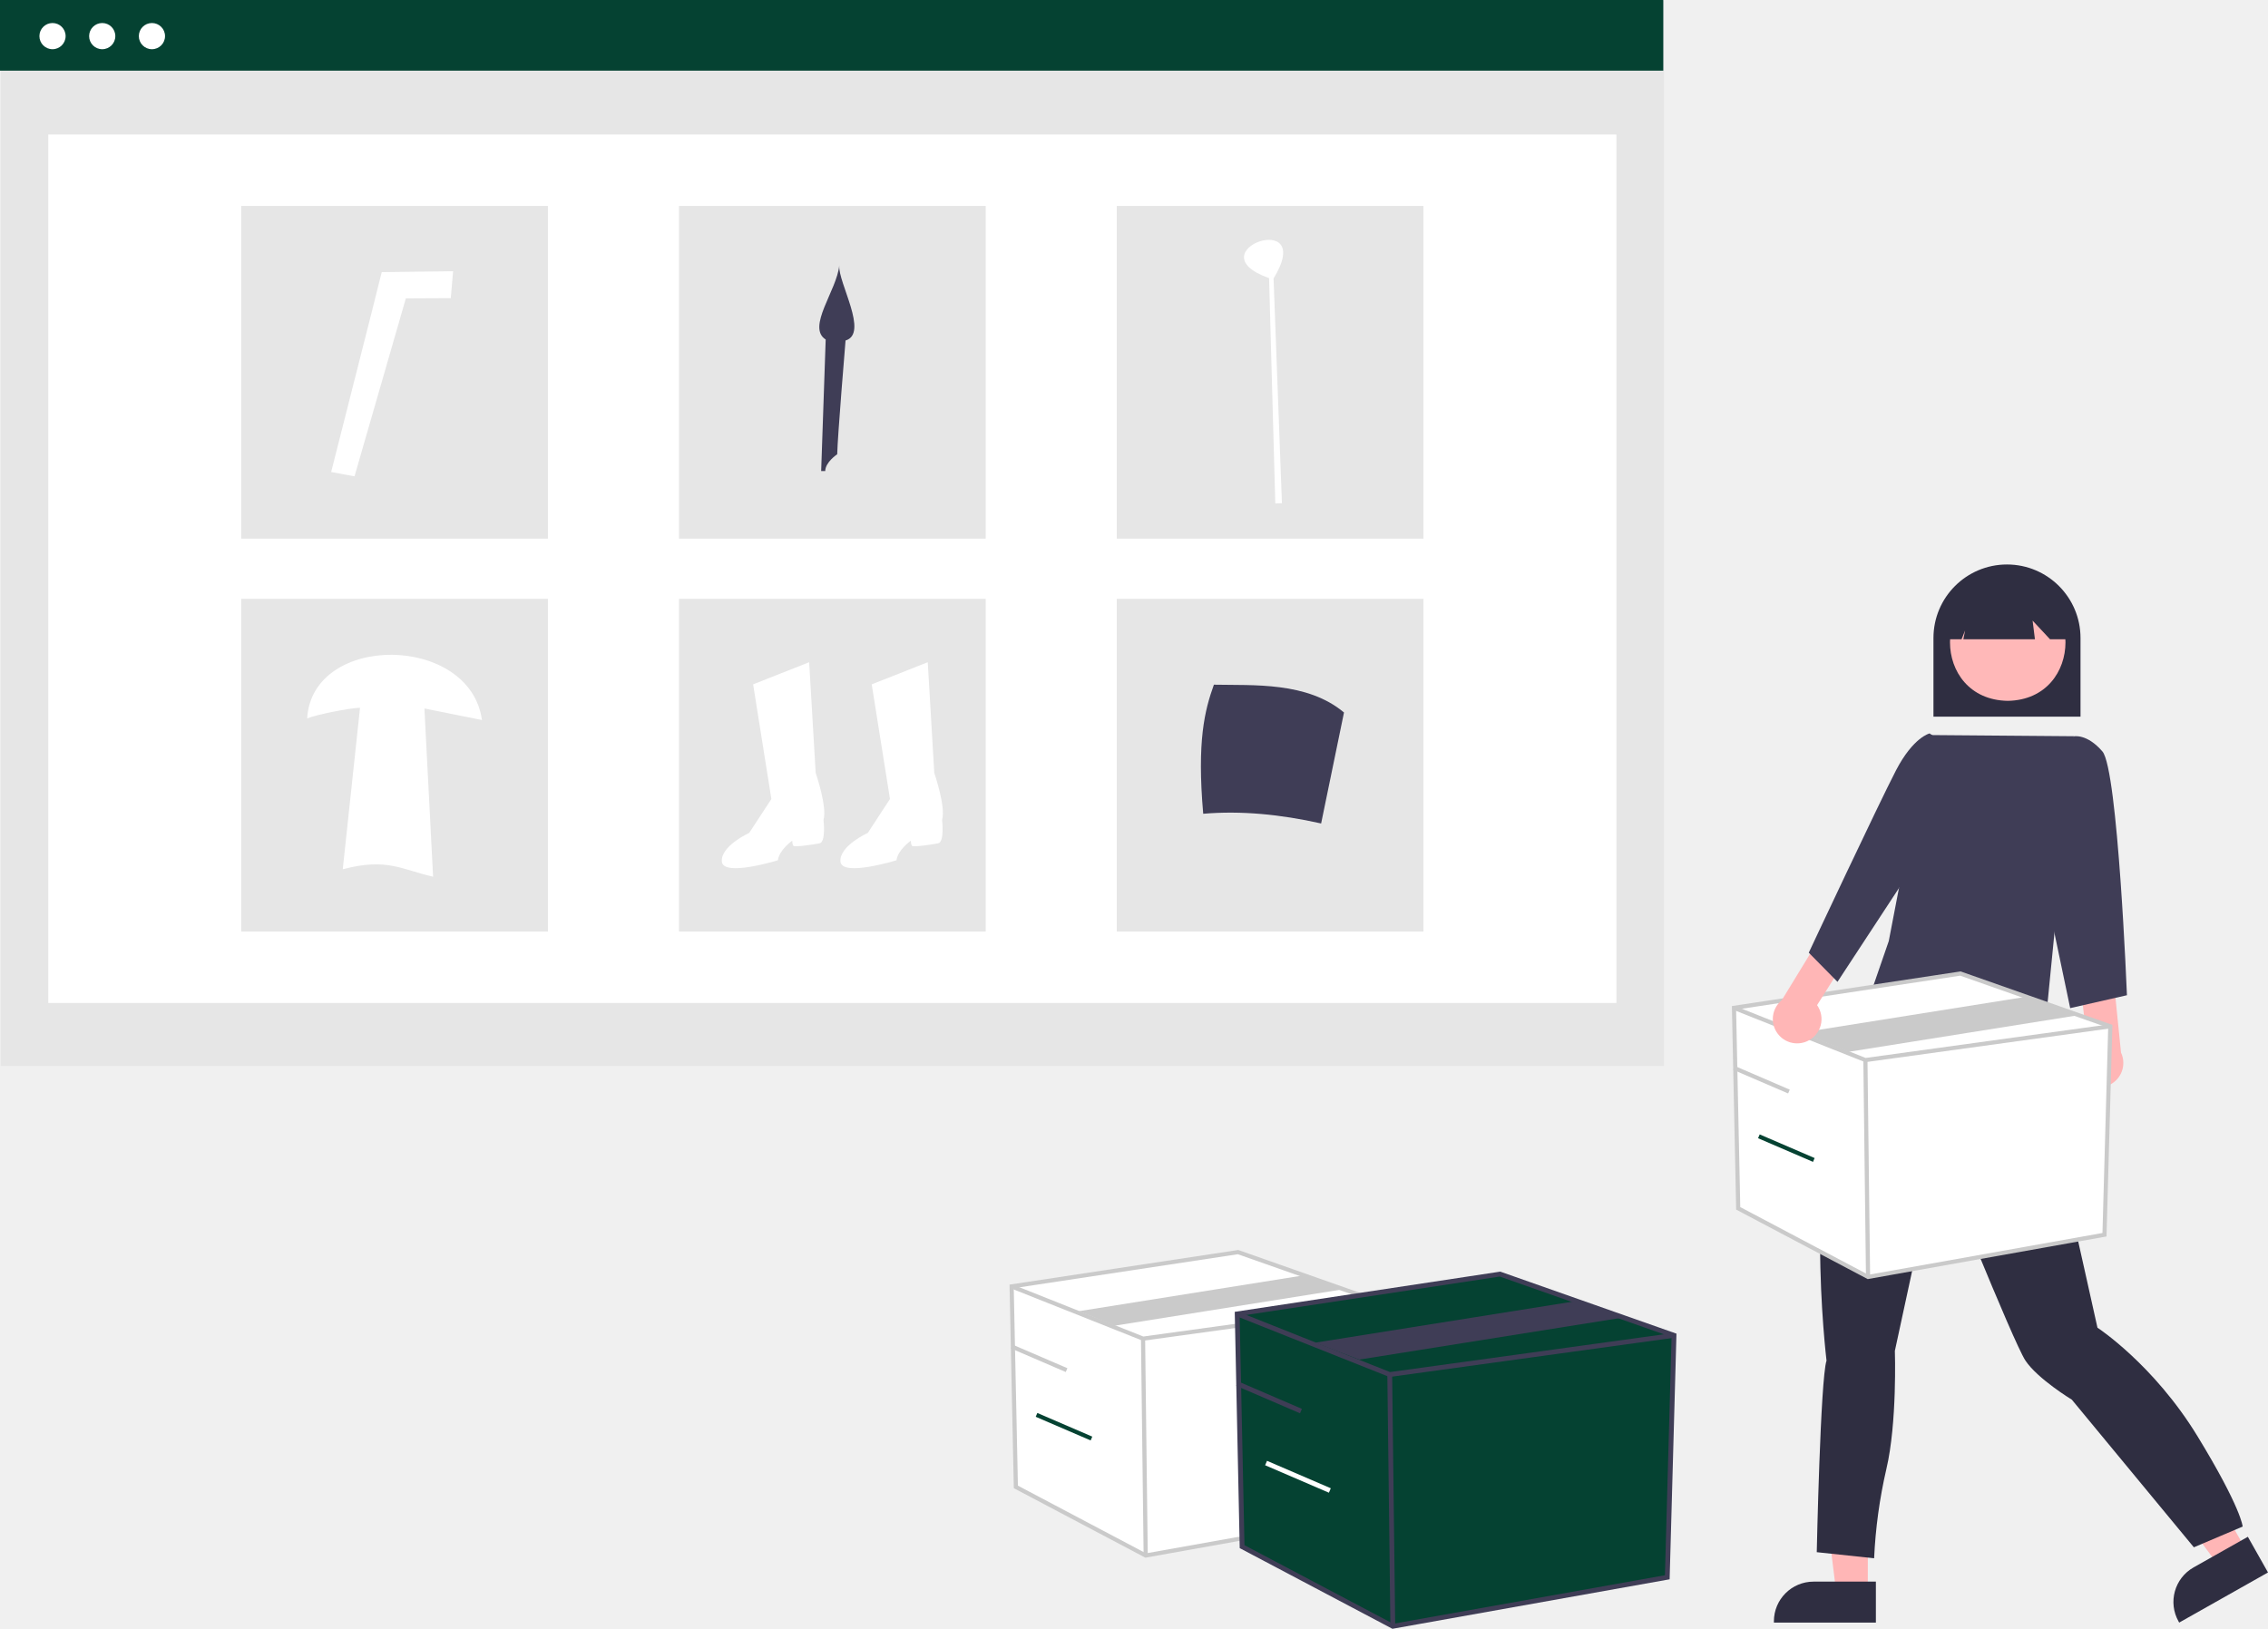
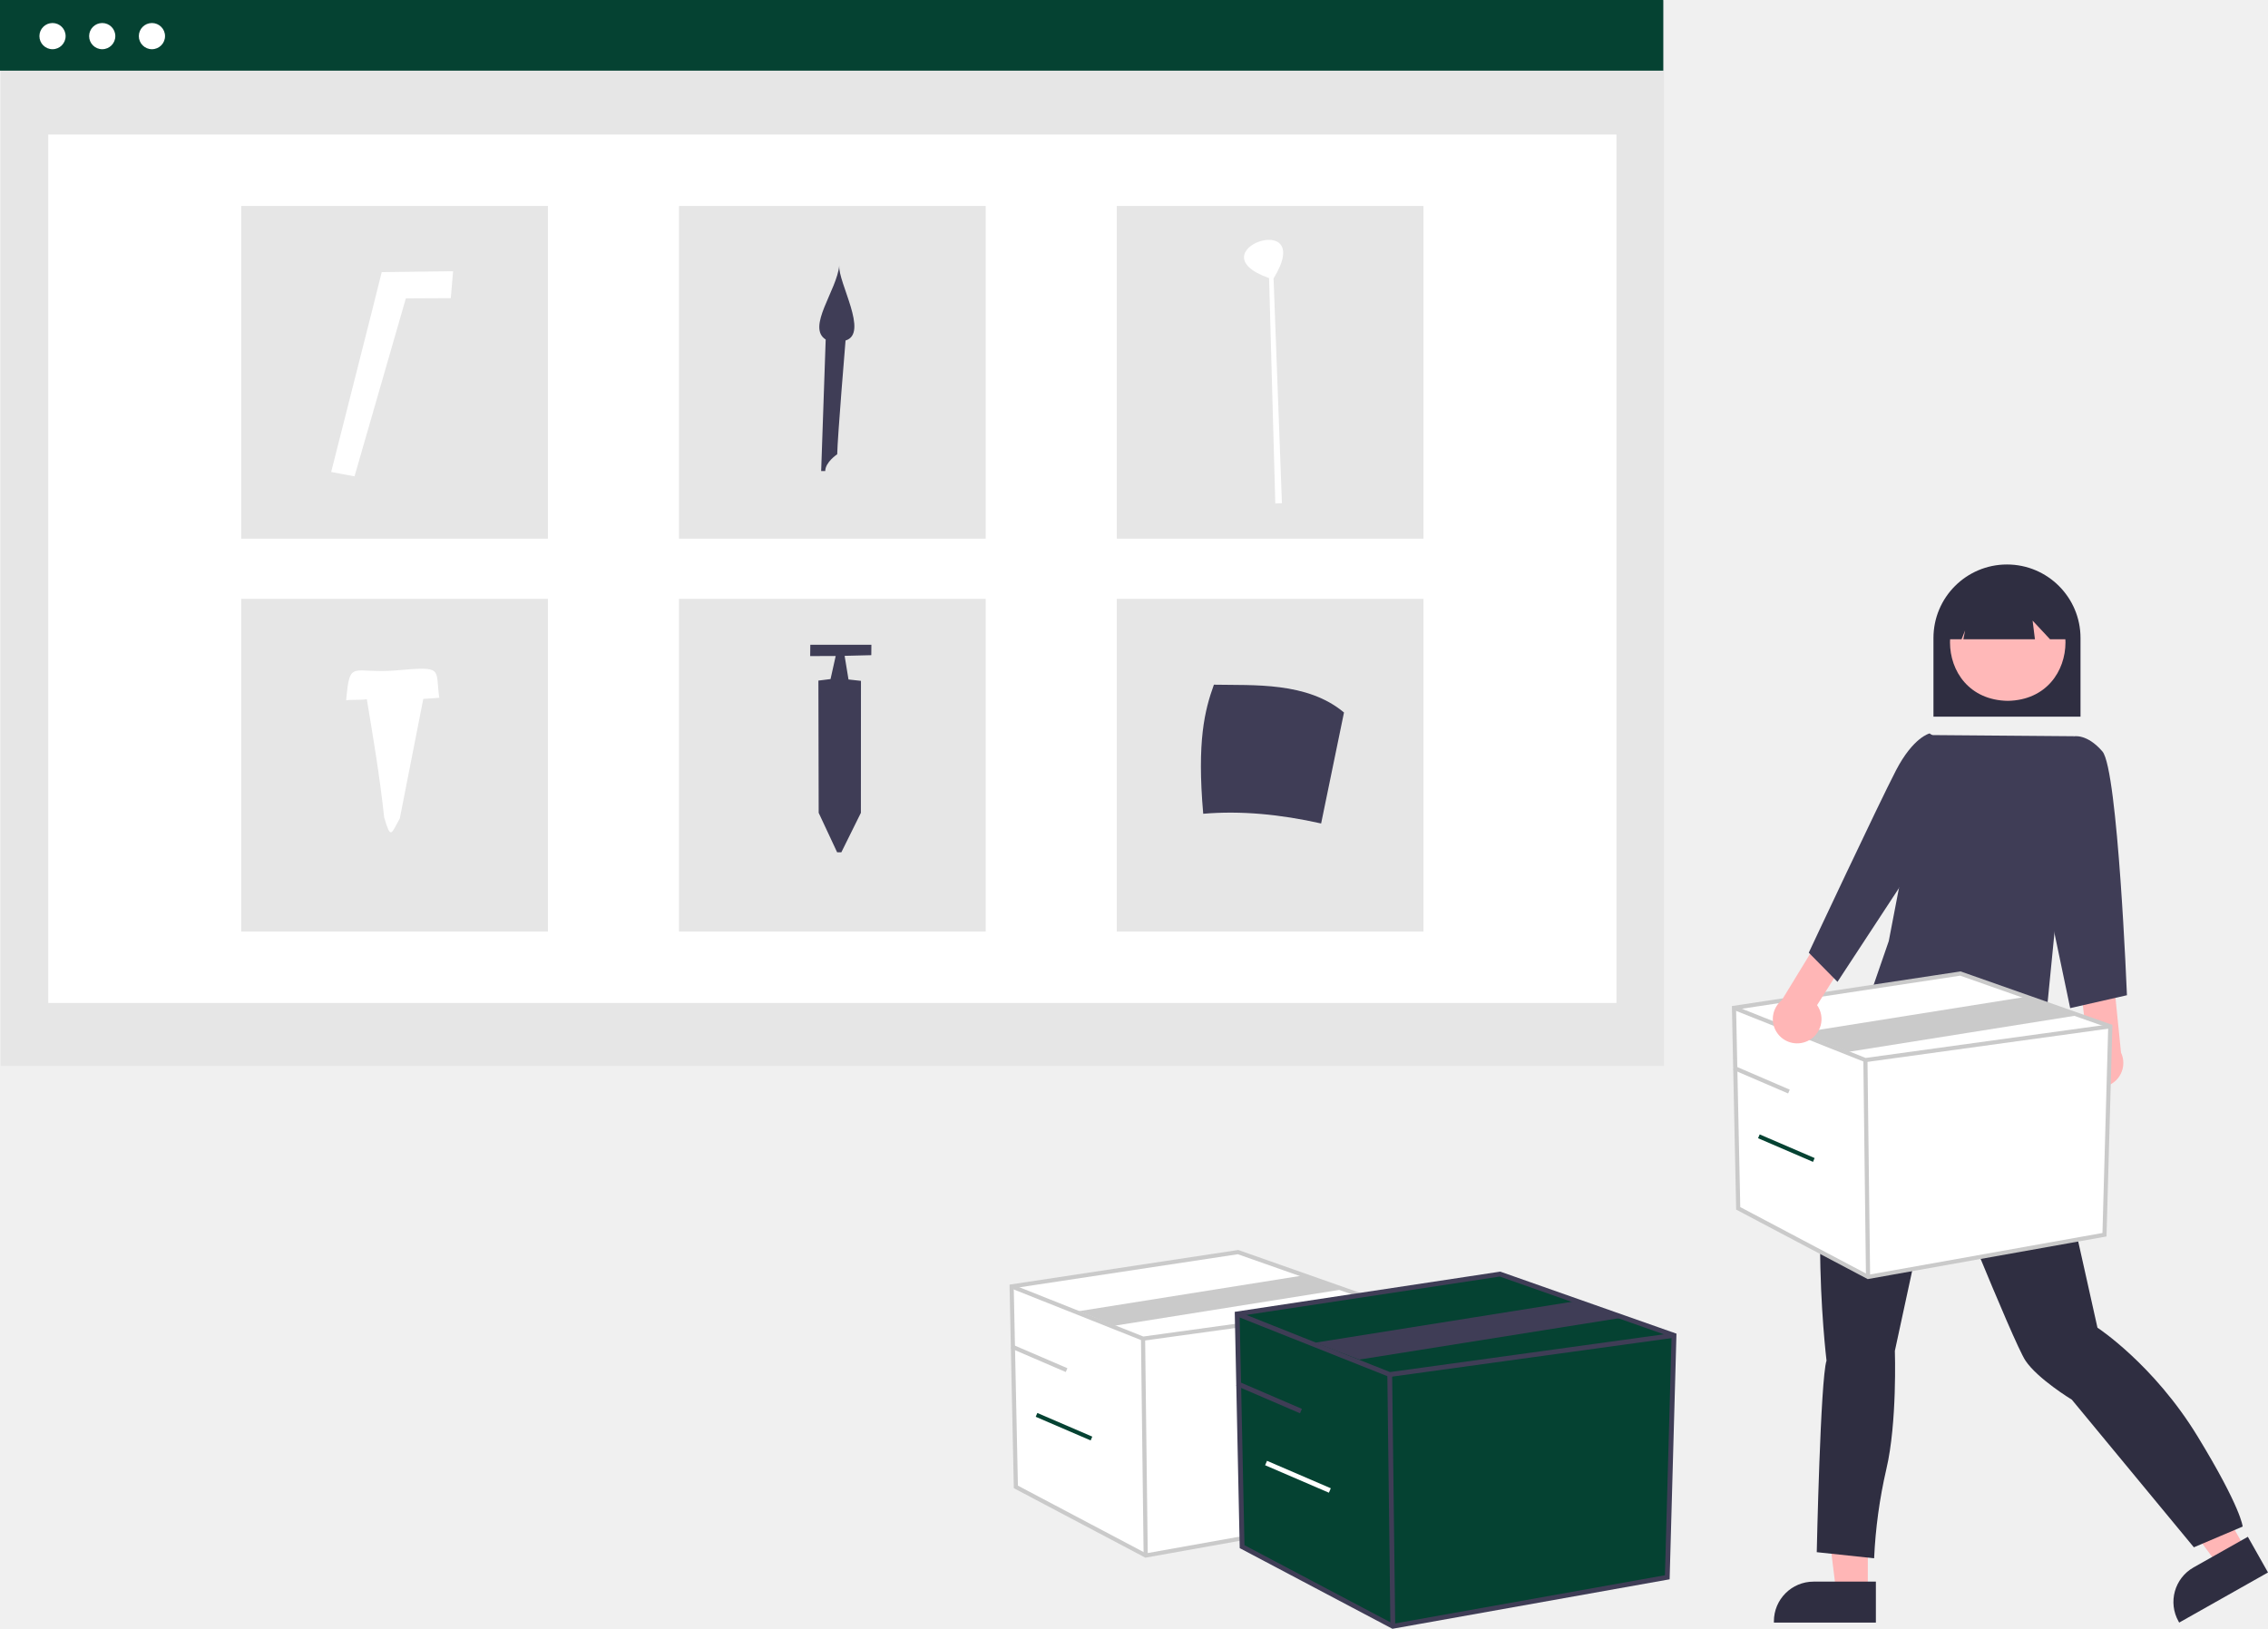
<svg xmlns="http://www.w3.org/2000/svg" data-name="Layer 1" width="879.125" height="631.485" viewBox="0 0 879.125 631.485" version="1.1" id="svg818">
  <defs id="defs822" />
  <rect id="b93b1ef9-49b5-4354-905b-d9dddde45a10" data-name="Rectangle 338" x="0.275" y="0.365" width="644.725" height="412.91" fill="#e6e6e6" />
  <rect id="ef7485f9-8ecd-46d9-949e-abdd8aa9e360" data-name="Rectangle 339" x="18.711" y="52.154" width="607.853" height="336.693" fill="#fff" />
  <rect id="b4c2a7ec-beab-40bc-b587-23a202562f78" data-name="Rectangle 340" width="644.725" height="27.39" fill="#054232" />
  <circle id="bd6d3ebf-cb6f-4fcb-b7cd-ad5a287d3324" data-name="Ellipse 513" cx="20.355" cy="14.004" r="5.077" fill="#fff" />
  <circle id="efb1158e-7a7d-4adb-9063-fc7dc50c76d5" data-name="Ellipse 514" cx="39.624" cy="14.004" r="5.077" fill="#fff" />
  <circle id="b51f9e19-f36b-4f29-afd5-008bb0fc20dd" data-name="Ellipse 515" cx="58.893" cy="14.004" r="5.077" fill="#fff" />
  <rect id="b636d421-4358-445b-b124-1d058e78c733" data-name="Rectangle 341" x="93.5" y="79.848" width="118.887" height="128.982" fill="#e6e6e6" />
  <rect id="ab9c902d-64a9-4a2b-a9ec-6dc7022c80f6" data-name="Rectangle 342" x="263.193" y="79.848" width="118.887" height="128.982" fill="#e6e6e6" />
  <rect id="f4a232af-026e-479b-8040-5c62e5965d9e" data-name="Rectangle 343" x="432.885" y="79.848" width="118.887" height="128.982" fill="#e6e6e6" />
  <rect id="ada16aa4-f84d-4851-87ee-a2852d96226a" data-name="Rectangle 344" x="93.5" y="232.176" width="118.887" height="128.982" fill="#e6e6e6" />
  <rect id="ebfcbe07-3b81-4d69-a4f5-6a8318d20e8d" data-name="Rectangle 345" x="263.193" y="232.176" width="118.887" height="128.982" fill="#e6e6e6" />
  <rect id="ead16b6d-d132-49a9-a42f-1f570e523a46" data-name="Rectangle 346" x="432.885" y="232.176" width="118.887" height="128.982" fill="#e6e6e6" />
-   <path id="ab8ff6e3-f37e-4992-8347-ee905fdba816-165" data-name="Path 2643" d="M452.365,399.583l21.722-8.588,2.526,42.939s4.546,13.134,3.031,18.186c0,0,1.01,8.588-1.516,9.093s-9.6,1.516-10.1,1.01-.505-2.021-.505-2.021-5.052,3.536-5.557,7.577c0,0-21.217,6.567-21.722.505s10.608-11.114,10.608-11.114l8.588-13.134Z" transform="translate(-160.4375 -134.2577)" fill="#fff" />
-   <path id="e647835b-1773-4993-9de9-376235a5ef39-166" data-name="Path 2644" d="M498.337,399.583l21.719-8.588,2.526,42.939s4.546,13.134,3.031,18.186c0,0,1.01,8.588-1.516,9.093s-9.6,1.516-10.1,1.01-.505-2.021-.505-2.021-5.052,3.536-5.557,7.577c0,0-21.217,6.567-21.722.505s10.608-11.114,10.608-11.114l8.588-13.134Z" transform="translate(-160.4375 -134.2577)" fill="#fff" />
  <path id="ee50e840-b8e9-4cc0-9b2e-64e12816c6e5-167" data-name="Path 2645" d="m 488.19,266.272 c 0,0 -3.098,37.186 -3.232,44.104 0,0 -4.605,3.022 -4.643,6.516 -1.528,0.022 -1.577,-0.004 -1.577,-0.004 l 1.754,-51 c -7.517,-4.749 4.376,-19.089 5.259,-28.712 -0.519,6.641 11.57,26.36 2.44,29.095 z" transform="translate(-160.4375,-134.2577)" fill="#3f3d56" />
  <path id="b668efb4-5504-4326-941b-9be143c4d030-168" data-name="Path 2646" d="m 128.368,182.99 9.047,1.693 19.904,-69.009 17.415,-0.087 0.898,-10.445 -27.669,0.347 -3.836,15.35 z" fill="#ffffff" style="stroke-width:1.104" />
  <path id="b699d661-049e-451c-8a7e-64343ac1c335-169" data-name="Path 2647" d="m 491.922,107.831 2.408,87.357 2.572,-0.096 -3.24,-87.134 c 16.924,-27.604 -31.056,-10.53 -1.74,-0.127 z" fill="#ffffff" style="stroke-width:1.144" />
  <path id="a4f25674-ecb7-42aa-ae9a-d508200b11eb-170" data-name="Path 2648" d="m 466.393,315.497 c 14.575,-1.25 29.86,0.204 45.704,3.764 l 8.864,-43.028 c -14.309,-12.008 -35.182,-10.459 -50.432,-10.78 -3.571,9.953 -6.598,21.834 -4.137,50.044 z" fill="#3f3d56" style="stroke-width:1.075" />
-   <path id="b6d7fb25-d94e-4ba0-9382-3f72a4c565e4-171" data-name="Path 2649" d="m 279.498,412.786 c 3.696,-1.512 16.502,-4.035 20.494,-4.133 l -6.694,62.612 c 17.203,-4.542 22.879,0.157 35.015,2.884 l -3.362,-65.209 22.311,4.464 c -4.697,-33.394 -65.796,-33.819 -67.764,-0.618 z" transform="translate(-160.4375,-134.2577)" fill="#ffffff" />
+   <path id="a4f25674-ecb7-42aa-ae9a-d508200b11eb-170-1" data-name="Path 2648" d="m 317.337,315.134 7.153,15.304 1.637,-0.011 7.573,-15.298 0.012,-25.581 0.012,-25.581 -4.826,-0.53 -1.504,-9.169 10.339,-0.257 0.036,-4.044 -23.675,0.008 -0.051,4.387 9.89,-0.036 -1.998,8.948 -4.705,0.594 z" fill="#3f3d56" style="stroke-width:1.251" />
+   <path id="b6d7fb25-d94e-4ba0-9382-3f72a4c565e4-171" data-name="Path 2649" d="m 134.171,271.525 c 2.084,-0.379 4.908,-0.006 8.019,-0.431 2.342,14.193 4.959,29.402 6.724,45.808 2.585,8.85 2.697,6.381 6.063,0.385 l 9.098,-46.31 6.196,-0.449 c -1.615,-11.562 1.847,-12.213 -16.567,-10.628 -17.312,1.49 -18.074,-4.718 -19.533,11.625 z" fill="#ffffff" />
  <path id="abb48a01-b3b6-4bc9-9e6f-5cc93133d8eb-172" data-name="Path 2682" d="M909.888,412.109h57v-30.5a28.5,28.5,0,1,0-57,0Z" transform="translate(-160.4375 -134.2577)" fill="#2f2e41" />
  <path id="f1b40e10-dbea-4491-93e9-bf21ee1afe95-173" data-name="Path 2683" d="M884.442,751.453h-12.259l-5.833-47.292h18.094Z" transform="translate(-160.4375 -134.2577)" fill="#ffb6b6" />
  <path id="f19e2682-d3fb-40a9-8809-be7b68a78ac9-174" data-name="Path 2684" d="M887.57,747.45h-24.145a15.387,15.387,0,0,0-15.386,15.385v.5h39.531Z" transform="translate(-160.4375 -134.2577)" fill="#2f2e41" />
  <path id="b3618d44-3857-42e4-aed2-10e127155f21-175" data-name="Path 2685" d="M1030.997,735.092l-10.676,6.027-28.328-38.311,15.757-8.895Z" transform="translate(-160.4375 -134.2577)" fill="#ffb6b6" />
  <path id="a172411a-a77d-4e4f-ac70-c8342021cfb1-176" data-name="Path 2686" d="M1031.752,730.069l-21.025,11.866h0a15.387,15.387,0,0,0-5.834,20.963l.246.435,34.424-19.433Z" transform="translate(-160.4375 -134.2577)" fill="#2f2e41" />
  <path id="bd1532c7-07e2-44c0-82ff-fc8e0d37942d-177" data-name="Path 2687" d="M952.642,538.782l.946,4.73s2.838,2.838,1.419,4.257-.946,8.042-.946,8.042c.794,12.076,16.573,79.936,19.395,93.189,0,0,21.76,14.191,38.789,42.1s17.5,35.005,17.5,35.005l-18.918,8.043-47.3-57.238s-13.245-8.042-17.976-15.137-34.064-80.418-34.064-80.418l-16.56,76.633s.946,27.909-3.311,45.885a192.522,192.522,0,0,0-4.73,34.532l-22.233-2.365s1.419-67.172,3.784-74.268c0,0-9.934-81.836,9.934-114.476l16.012-42.687,15.682-6.036Z" transform="translate(-160.4375 -134.2577)" fill="#2f2e41" />
  <path id="e2a54528-859f-4f0e-9aca-6130773a8d3b-178" data-name="Path 2688" d="M938.682,360.565c-29.847.51-29.842,44.907,0,45.412C968.527,405.467,968.523,361.07,938.682,360.565Z" transform="translate(-160.4375 -134.2577)" fill="#ffb8b8" />
  <path id="aeace49c-5333-476f-965d-52da8fac2318-179" data-name="Path 2689" d="M915.711,382.093h5.073l1.381-3.454-.691,3.454h27.745l-.9-7.227,6.744,7.227h6.727v-3.916a23.038,23.038,0,1,0-46.076-.033v.033Z" transform="translate(-160.4375 -134.2577)" fill="#2f2e41" />
  <path id="aa5a3aa9-e50b-4b43-b42d-0c1415925835-180" data-name="Path 2690" d="M907.904,419.235l56.4.457-11.916,120.917s-65.959-3.481-66-23.614l6.179-17.891Z" transform="translate(-160.4375 -134.2577)" fill="#3f3d56" />
  <path id="aca4d347-909c-4b66-b72e-6bb1477aee43-181" data-name="Path 2693" d="M966.727,552.298a9.377,9.377,0,0,1,2.7-14.122l-2.451-21.287,12.573-4.645,3.039,30.111a9.428,9.428,0,0,1-15.861,9.943Z" transform="translate(-160.4375 -134.2577)" fill="#ffb6b6" />
  <path id="eab38d24-ad2d-4cbe-aaaa-db975580c866-182" data-name="Path 2694" d="M956.888,430.109l7.421-10.373s5.079-1.127,11.079,5.873,9.5,94.5,9.5,94.5l-22,5-13-62Z" transform="translate(-160.4375 -134.2577)" fill="#3f3d56" />
  <polygon points="672.135 390.739 673.771 468.476 724.096 495.071 815.744 478.705 817.995 397.899 759.896 377.441 672.135 390.739" fill="#fff" id="polygon774" />
  <path d="M884.402,630.168,833.415,603.223l-1.661-78.916,88.658-13.433.189.066L979.252,531.593l-2.285,82.046ZM835.002,602.244l49.662,26.245,90.732-16.202,2.216-79.566L920.256,512.523,833.39,525.685Z" transform="translate(-160.4375 -134.2577)" fill="#cacaca" id="path776" />
  <polygon points="722.973 411.816 722.776 411.738 671.838 391.485 672.431 389.992 723.173 410.166 817.885 397.103 818.105 398.695 722.973 411.816" fill="#cacaca" id="polygon778" />
  <rect x="883.218" y="545.246" width="1.607" height="84.086" transform="translate(-167.5157 -123.4613) rotate(-0.69695)" fill="#cacaca" id="rect780" />
  <polygon points="716.536 407.792 698.174 400.348 786.569 386.263 804.931 393.706 716.536 407.792" fill="#cacaca" id="polygon782" />
  <rect x="842.417" y="541.277" width="1.607" height="23.186" transform="translate(-158.4769 974.4608) rotate(-66.70554)" fill="#cacaca" id="rect784" />
  <rect x="852.06" y="567.797" width="1.607" height="23.186" transform="translate(-177.0052 999.3509) rotate(-66.70554)" fill="#054232" id="rect786" />
  <polygon points="392.135 498.739 393.771 576.476 444.096 603.071 535.744 586.705 537.995 505.899 479.896 485.441 392.135 498.739" fill="#fff" id="polygon788" />
  <path d="M604.402,738.168,553.415,711.223l-1.661-78.916,88.658-13.433.189.066L699.252,639.593l-2.285,82.046ZM555.002,710.244l49.662,26.245,90.732-16.202,2.216-79.566L640.256,620.523,553.39,633.685Z" transform="translate(-160.4375 -134.2577)" fill="#cacaca" id="path790" />
  <polygon points="442.973 519.816 442.776 519.738 391.838 499.485 392.431 497.992 443.173 518.166 537.885 505.103 538.105 506.695 442.973 519.816" fill="#cacaca" id="polygon792" />
  <rect x="603.218" y="653.246" width="1.607" height="84.086" transform="translate(-168.8501 -126.8591) rotate(-0.69695)" fill="#cacaca" id="rect794" />
  <polygon points="432.088 513.962 418.174 508.348 506.569 494.263 520.482 499.877 432.088 513.962" fill="#cacaca" id="polygon796" />
  <rect x="562.417" y="649.277" width="1.607" height="23.186" transform="translate(-426.9454 782.5758) rotate(-66.70554)" fill="#cacaca" id="rect798" />
  <rect x="572.06" y="675.797" width="1.607" height="23.186" transform="translate(-445.4736 807.4659) rotate(-66.70554)" fill="#054232" id="rect800" />
  <polygon points="479.563 509.397 481.463 599.638 539.882 630.51 646.271 611.512 648.883 517.709 581.44 493.961 479.563 509.397" fill="#054232" id="polygon802" />
  <path d="M700.167,765.742l-59.188-31.278-1.929-91.608,102.918-15.594.219.077L810.272,651.312l-2.652,95.242ZM642.821,733.327l57.65,30.466,105.326-18.808,2.572-92.364-66.582-23.445-100.837,15.278Z" transform="translate(-160.4375 -134.2577)" fill="#3f3d56" id="path804" />
  <polygon points="538.578 533.865 538.35 533.774 479.218 510.264 479.907 508.53 538.81 531.949 648.755 516.785 649.01 518.633 538.578 533.865" fill="#3f3d56" id="polygon806" />
  <rect x="698.792" y="667.161" width="1.866" height="97.61" transform="translate(-169.0945 -125.6935) rotate(-0.69695)" fill="#3f3d56" id="rect808" />
  <polygon points="526.888 527.112 509.79 520.553 612.402 504.202 629.501 510.761 526.888 527.112" fill="#3f3d56" id="polygon810" />
  <rect x="651.428" y="662.554" width="1.866" height="26.916" transform="translate(-386.9633 873.6041) rotate(-66.70554)" fill="#3f3d56" id="rect812" />
  <rect x="662.623" y="693.339" width="1.866" height="26.916" transform="translate(-408.4716 902.4975) rotate(-66.70554)" fill="#fff" id="rect814" />
  <path id="af1e2e82-f248-43bd-a869-489ddf745161-183" data-name="Path 2691" d="M861.105,537.851a9.377,9.377,0,0,0,3.673-13.9l11.422-18.13-9.324-9.628-15.771,25.829a9.428,9.428,0,0,0,10,15.83Z" transform="translate(-160.4375 -134.2577)" fill="#ffb6b6" />
  <path id="ed6195a6-5e50-4e12-8380-54bfefa6b2ae-184" data-name="Path 2692" d="M916.571,424.001l-8.183-5.392s-6.315,1.416-13.031,14.334-33.8,70.672-33.8,70.672l11.133,11.3,29.7-45.309Z" transform="translate(-160.4375 -134.2577)" fill="#3f3d56" />
</svg>
